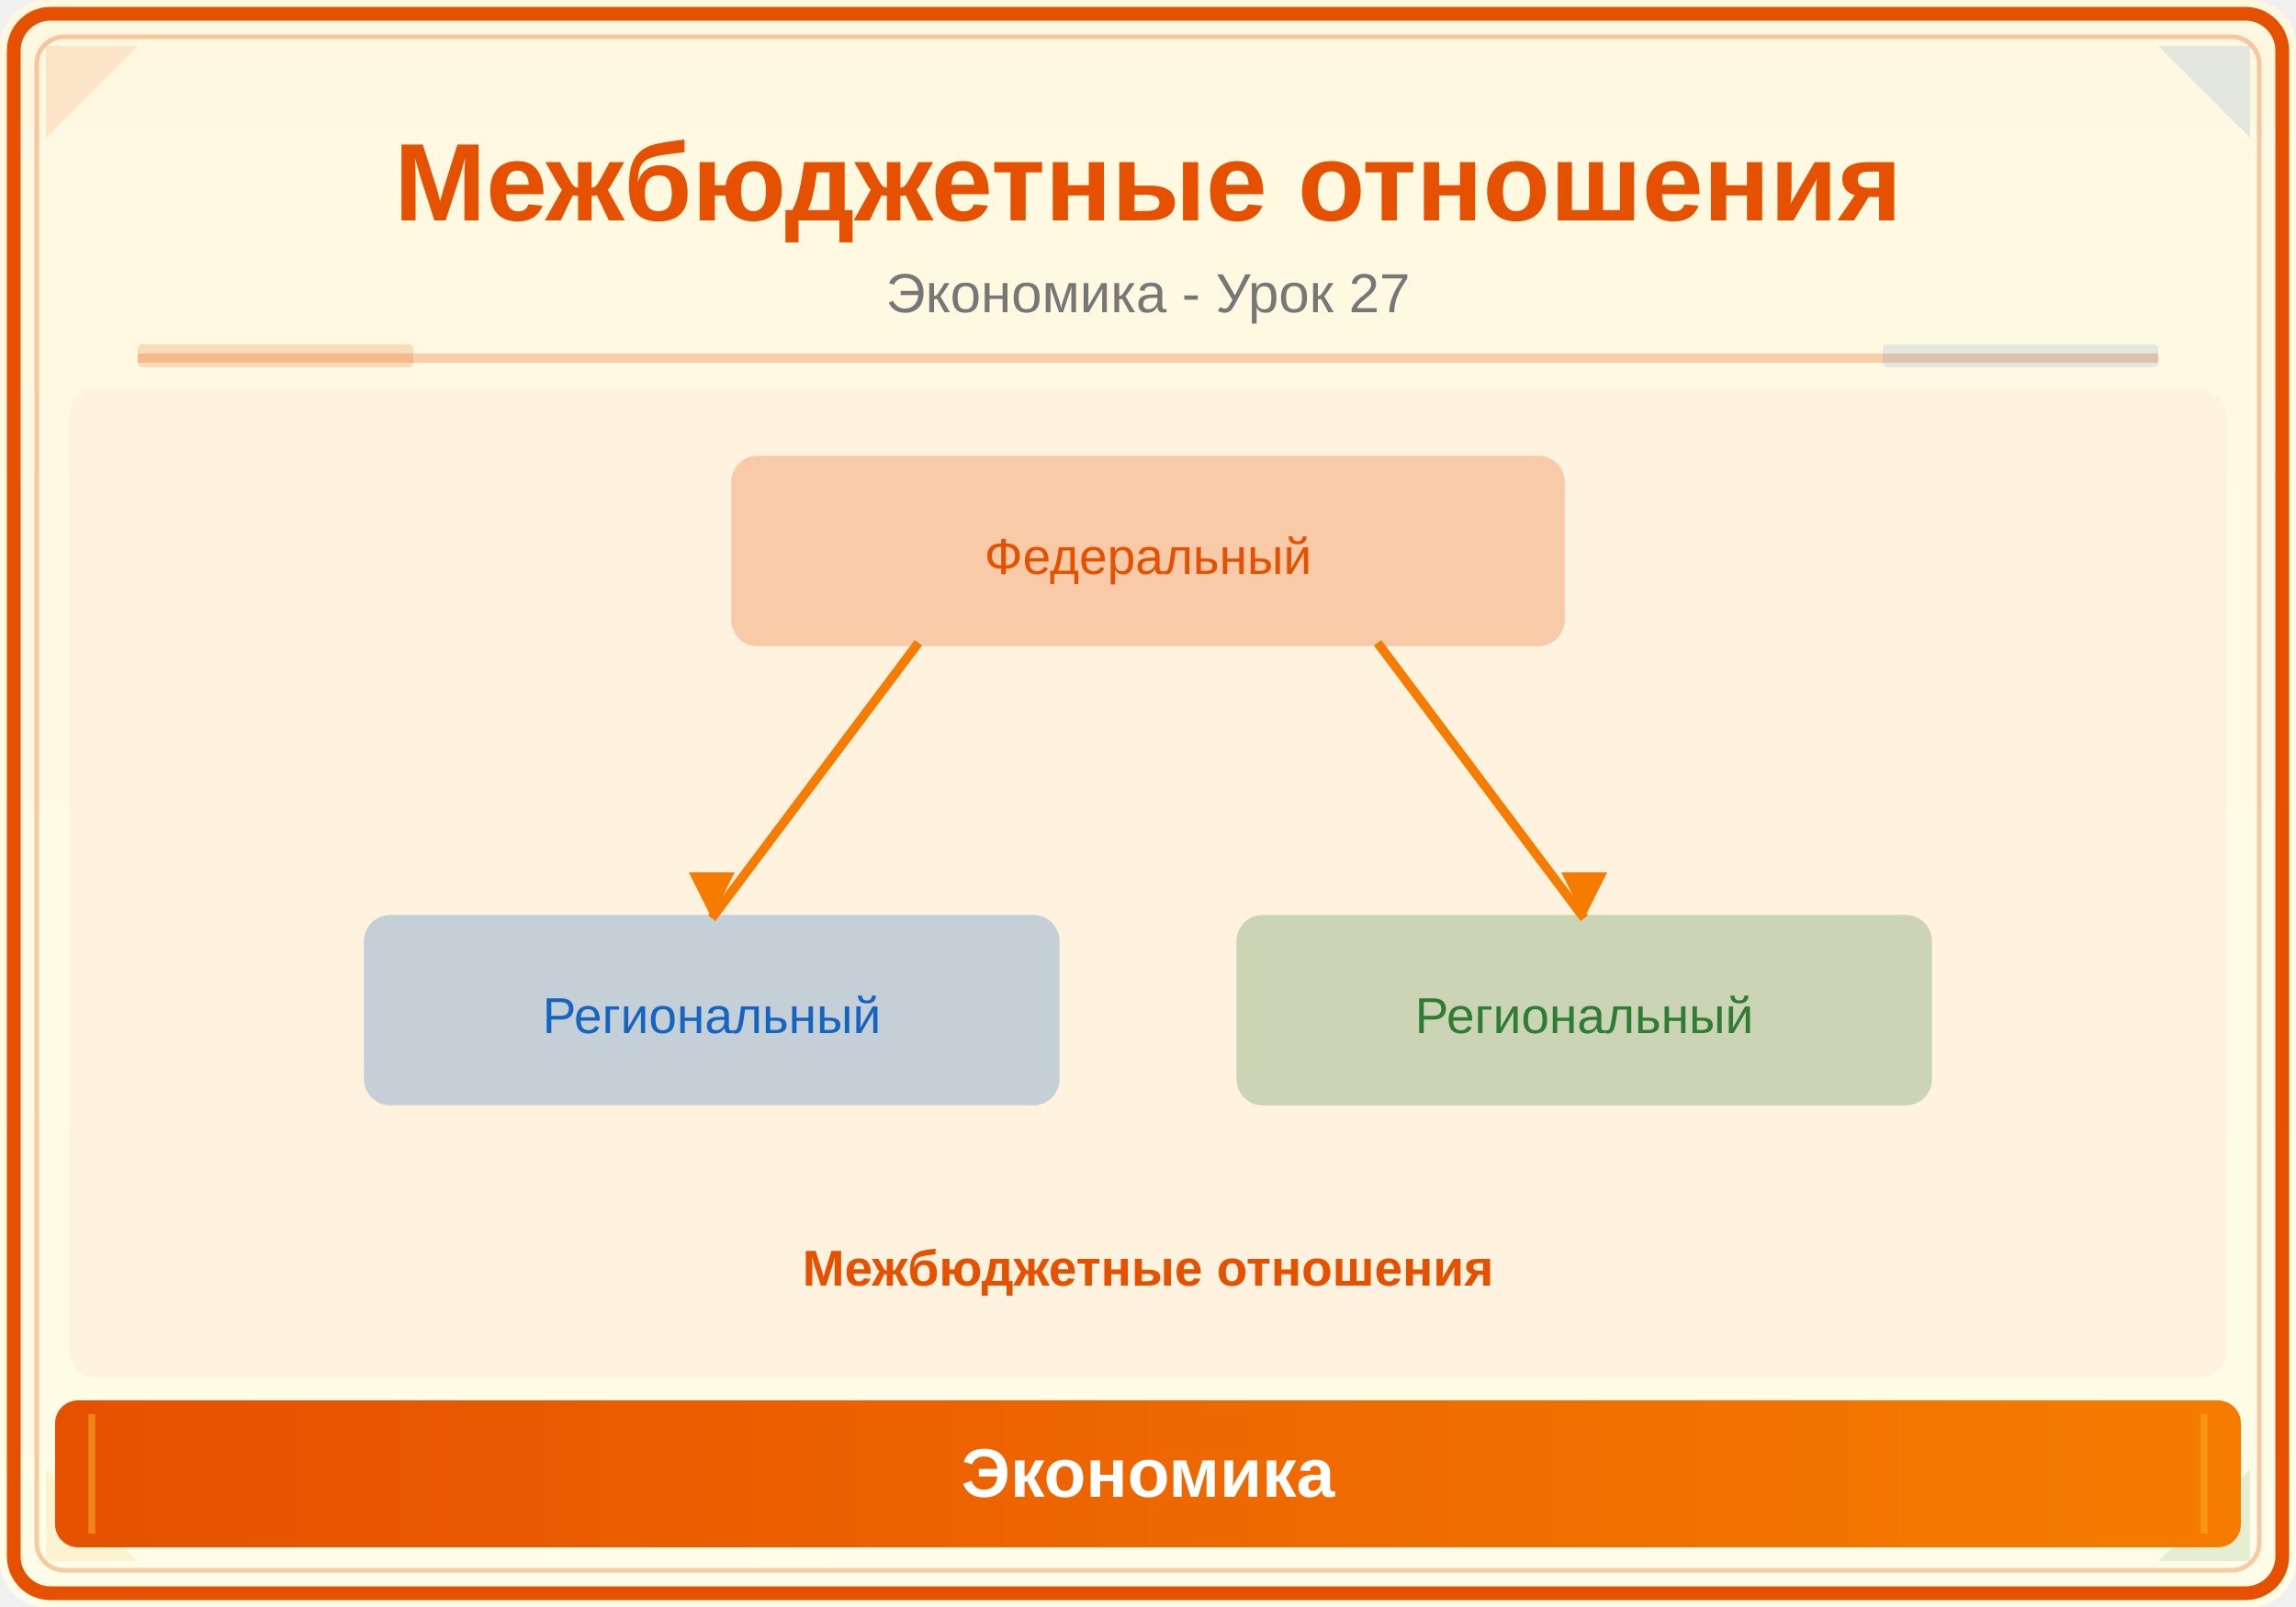
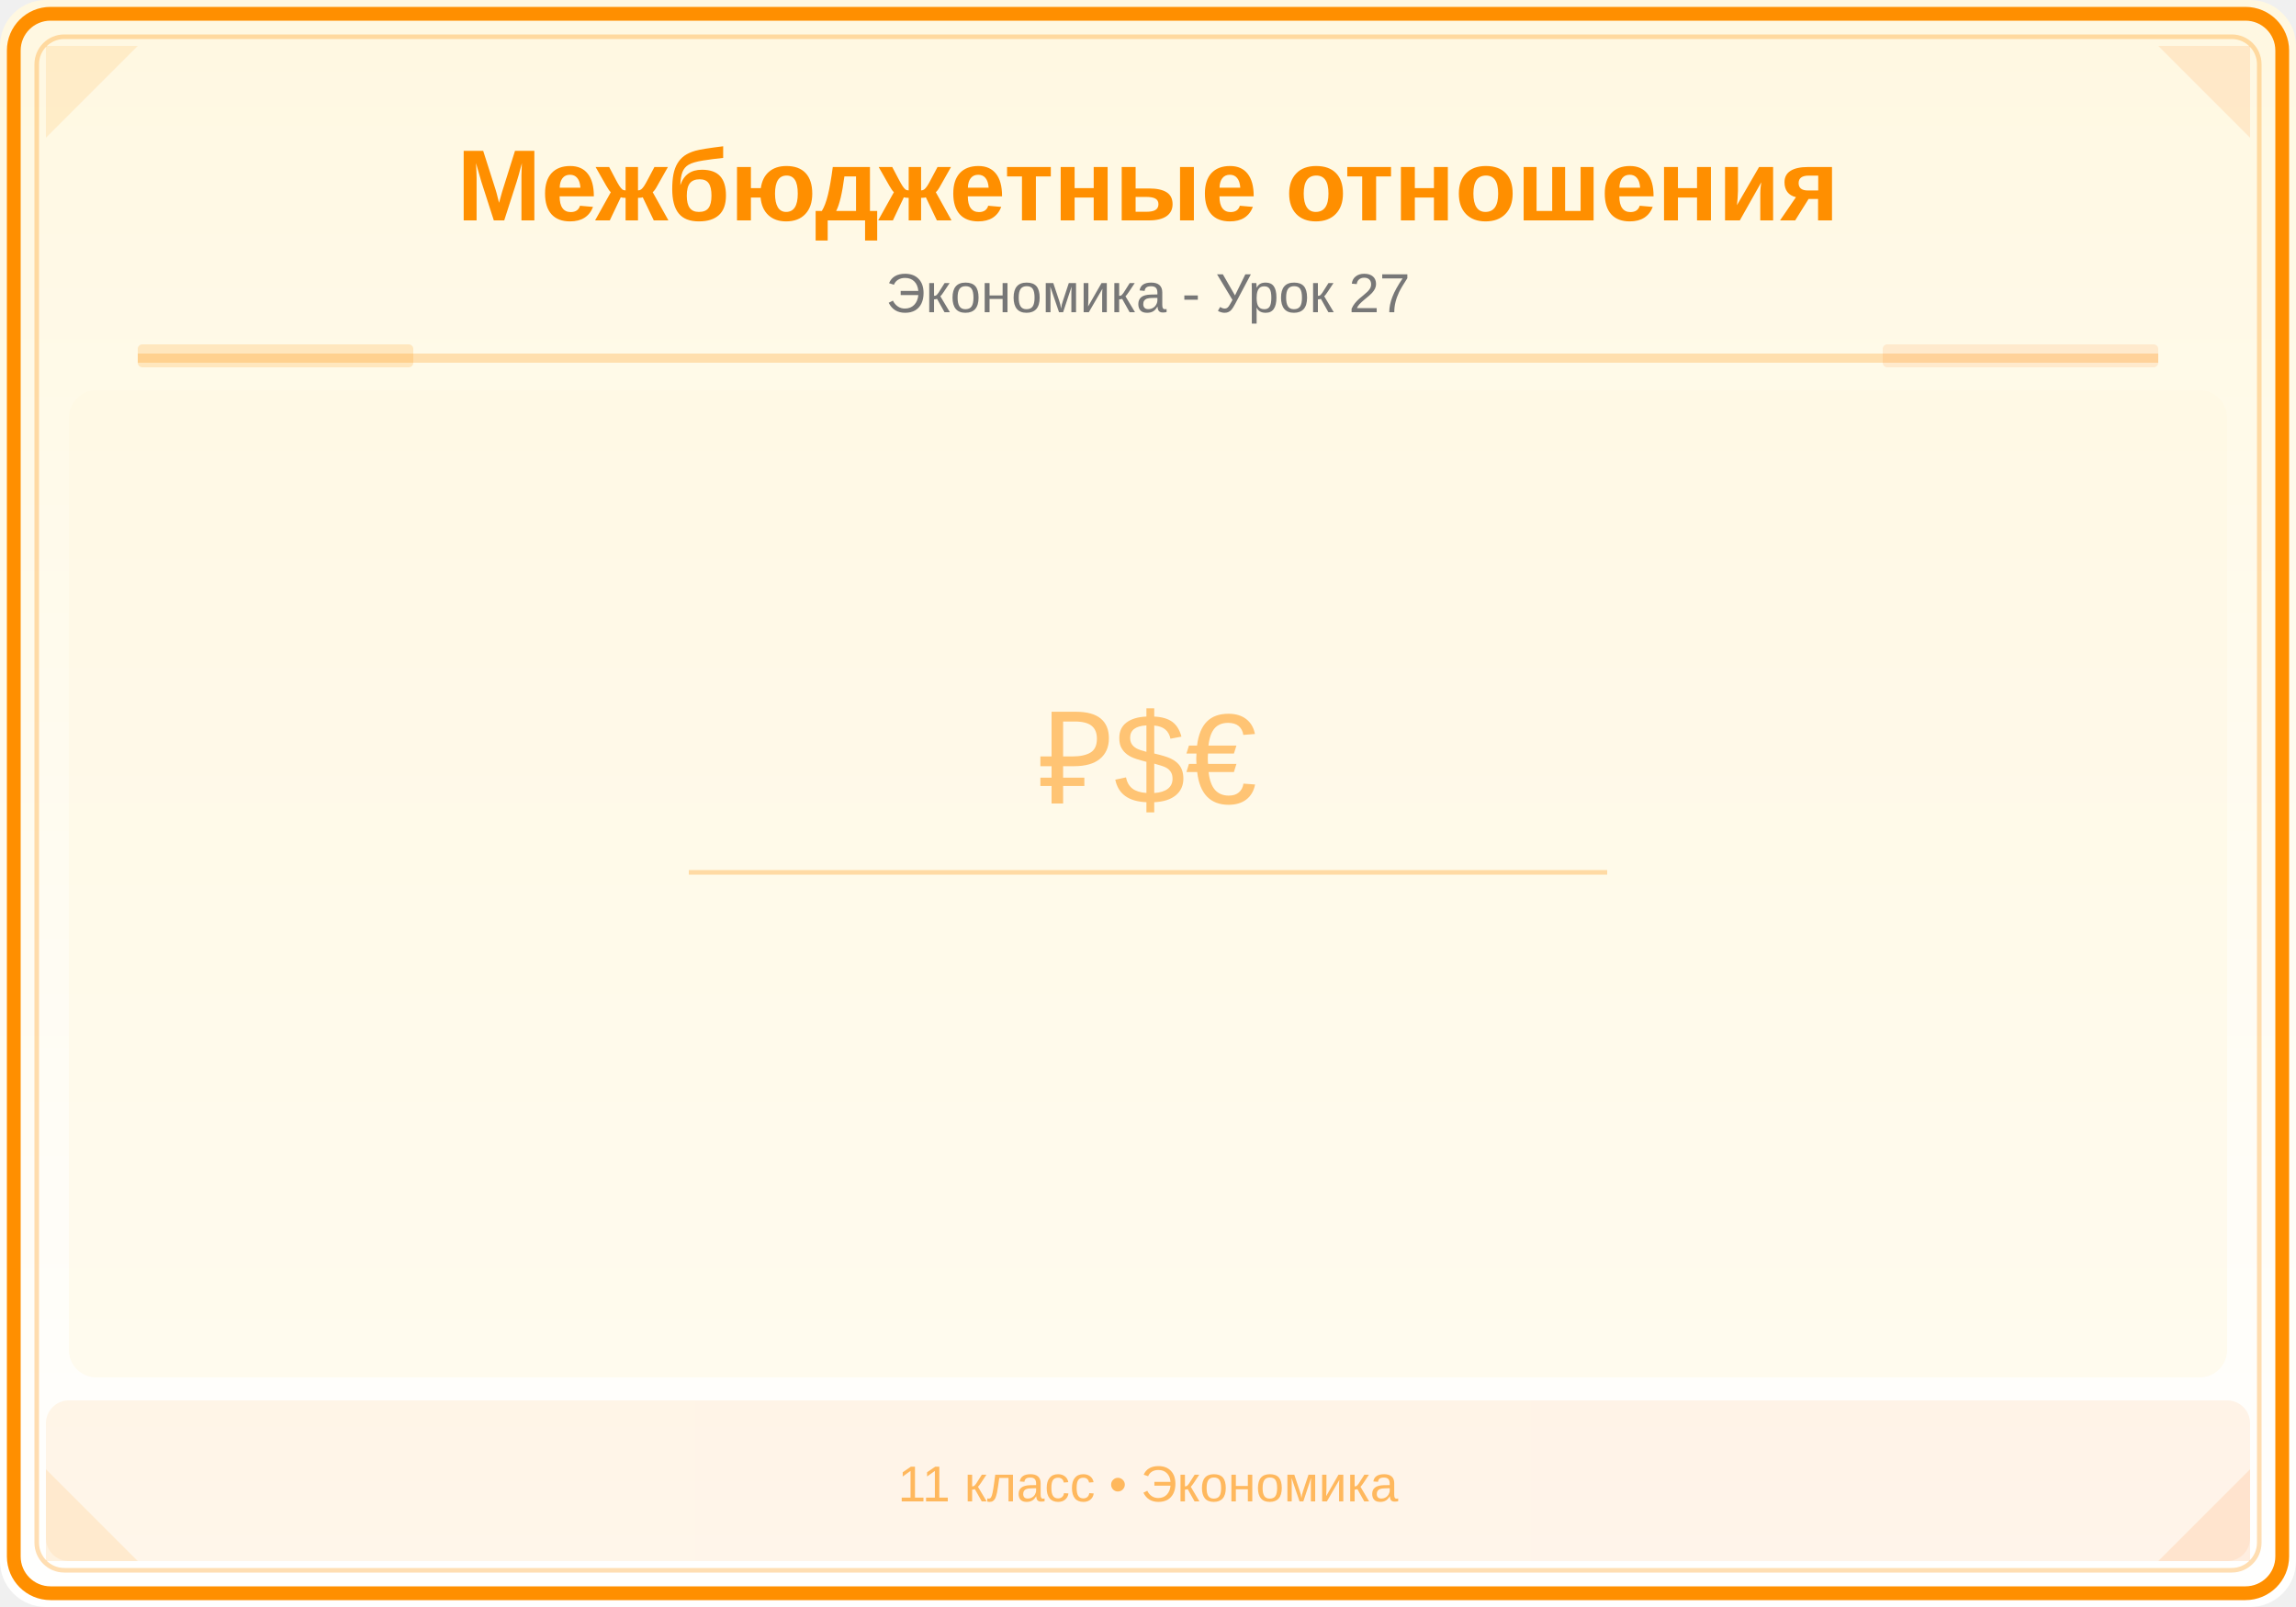
<svg xmlns="http://www.w3.org/2000/svg" viewBox="0 0 500 350">
  <defs>
    <linearGradient id="bg" x1="0" y1="0" x2="0" y2="1">
      <stop offset="0%" stop-color="#FFF8E1" />
-       <stop offset="100%" stop-color="#FFFDE7" />
+       <stop offset="100%" stop-color="#FFFFFF" />
    </linearGradient>
    <linearGradient id="panel" x1="0" y1="0" x2="1" y2="0">
-       <stop offset="0%" stop-color="#E65100" />
-       <stop offset="100%" stop-color="#F57C00" />
+       <stop offset="0%" stop-color="#FF8F00" />
+       <stop offset="100%" stop-color="#FF6F00" />
    </linearGradient>
  </defs>
  <rect width="500" height="350" fill="url(#bg)" rx="10" />
-   <rect x="3" y="3" width="494" height="344" rx="8" fill="none" stroke="#E65100" stroke-width="3" />
-   <rect x="8" y="8" width="484" height="334" rx="6" fill="none" stroke="#E65100" stroke-width="1" opacity="0.3" />
-   <polygon points="10,10 30,10 10,30" fill="#E65100" opacity="0.12" />
-   <polygon points="490,10 470,10 490,30" fill="#1565C0" opacity="0.12" />
-   <polygon points="10,340 30,340 10,320" fill="#F9A825" opacity="0.12" />
-   <polygon points="490,340 470,340 490,320" fill="#2E7D32" opacity="0.12" />
-   <text x="250" y="48" font-family="Arial,sans-serif" font-size="24" font-weight="bold" fill="#E65100" text-anchor="middle">Межбюджетные отношения</text>
+   <rect x="3" y="3" width="494" height="344" rx="8" fill="none" stroke="#FF8F00" stroke-width="3" />
+   <rect x="8" y="8" width="484" height="334" rx="6" fill="none" stroke="#FF8F00" stroke-width="1" opacity="0.3" />
+   <polygon points="10,10 30,10 10,30" fill="#FF8F00" opacity="0.12" />
+   <polygon points="490,10 470,10 490,30" fill="#FF6F00" opacity="0.12" />
+   <polygon points="10,340 30,340 10,320" fill="#FF8F00" opacity="0.12" />
+   <polygon points="490,340 470,340 490,320" fill="#FF6F00" opacity="0.12" />
+   <text x="250" y="48" font-family="Arial,sans-serif" font-size="22" font-weight="bold" fill="#FF8F00" text-anchor="middle">Межбюджетные отношения</text>
  <text x="250" y="68" font-family="Arial,sans-serif" font-size="12" fill="#777" text-anchor="middle">Экономика - Урок 27</text>
-   <line x1="30" y1="78" x2="470" y2="78" stroke="#E65100" stroke-width="2" opacity="0.25" />
-   <rect x="30" y="75" width="60" height="5" fill="#E65100" opacity="0.18" rx="1" />
-   <rect x="410" y="75" width="60" height="5" fill="#1565C0" opacity="0.12" rx="1" />
+   <line x1="30" y1="78" x2="470" y2="78" stroke="#FF8F00" stroke-width="2" opacity="0.25" />
+   <rect x="30" y="75" width="60" height="5" fill="#FF8F00" opacity="0.18" rx="1" />
+   <rect x="410" y="75" width="60" height="5" fill="#FF6F00" opacity="0.12" rx="1" />
  <clipPath id="ill">
    <rect x="15" y="85" width="470" height="215" rx="6" />
  </clipPath>
  <g clip-path="url(#ill)">
-     <rect x="15" y="85" width="470" height="215" fill="#FFF3E0" />
-     <rect x="160" y="100" width="180" height="40" rx="5" fill="#E65100" opacity="0.25" stroke="#E65100" stroke-width="1.5" />
-     <text x="250" y="125" font-family="Arial,sans-serif" font-size="11" fill="#E65100" text-anchor="middle">Федеральный</text>
-     <rect x="80" y="200" width="150" height="40" rx="5" fill="#1565C0" opacity="0.25" stroke="#1565C0" stroke-width="1.5" />
-     <text x="155" y="225" font-family="Arial,sans-serif" font-size="11" fill="#1565C0" text-anchor="middle">Региональный</text>
-     <rect x="270" y="200" width="150" height="40" rx="5" fill="#2E7D32" opacity="0.25" stroke="#2E7D32" stroke-width="1.5" />
-     <text x="345" y="225" font-family="Arial,sans-serif" font-size="11" fill="#2E7D32" text-anchor="middle">Региональный</text>
-     <line x1="200" y1="140" x2="155" y2="200" stroke="#F57C00" stroke-width="2" />
-     <polygon points="155,200 160,190 150,190" fill="#F57C00" />
-     <line x1="300" y1="140" x2="345" y2="200" stroke="#F57C00" stroke-width="2" />
-     <polygon points="345,200 340,190 350,190" fill="#F57C00" />
-     <text x="250" y="280" font-family="Arial,sans-serif" font-size="11" fill="#E65100" text-anchor="middle" font-weight="bold">Межбюджетные отношения</text>
+     <rect x="15" y="85" width="470" height="215" fill="#FFF8E1" opacity="0.5" />
+     <text x="250" y="175" font-family="Arial,sans-serif" font-size="28" fill="#FF8F00" text-anchor="middle" opacity="0.5">₽$€</text>
+     <line x1="150" y1="190" x2="350" y2="190" stroke="#FF8F00" stroke-width="1" opacity="0.3" />
  </g>
-   <rect x="12" y="305" width="476" height="32" rx="5" fill="url(#panel)" />
-   <line x1="20" y1="308" x2="20" y2="334" stroke="#F9A825" stroke-width="1.5" opacity="0.6" />
-   <line x1="480" y1="308" x2="480" y2="334" stroke="#F9A825" stroke-width="1.5" opacity="0.6" />
-   <text x="250" y="326" font-family="Arial,sans-serif" font-size="15" text-anchor="middle" fill="white" font-weight="bold">Экономика</text>
+   <rect x="10" y="305" width="480" height="35" fill="url(#panel)" opacity="0.08" rx="5" />
+   <text x="250" y="327" font-family="Arial,sans-serif" font-size="11" fill="#FF8F00" text-anchor="middle" opacity="0.6">11 класс • Экономика</text>
</svg>
